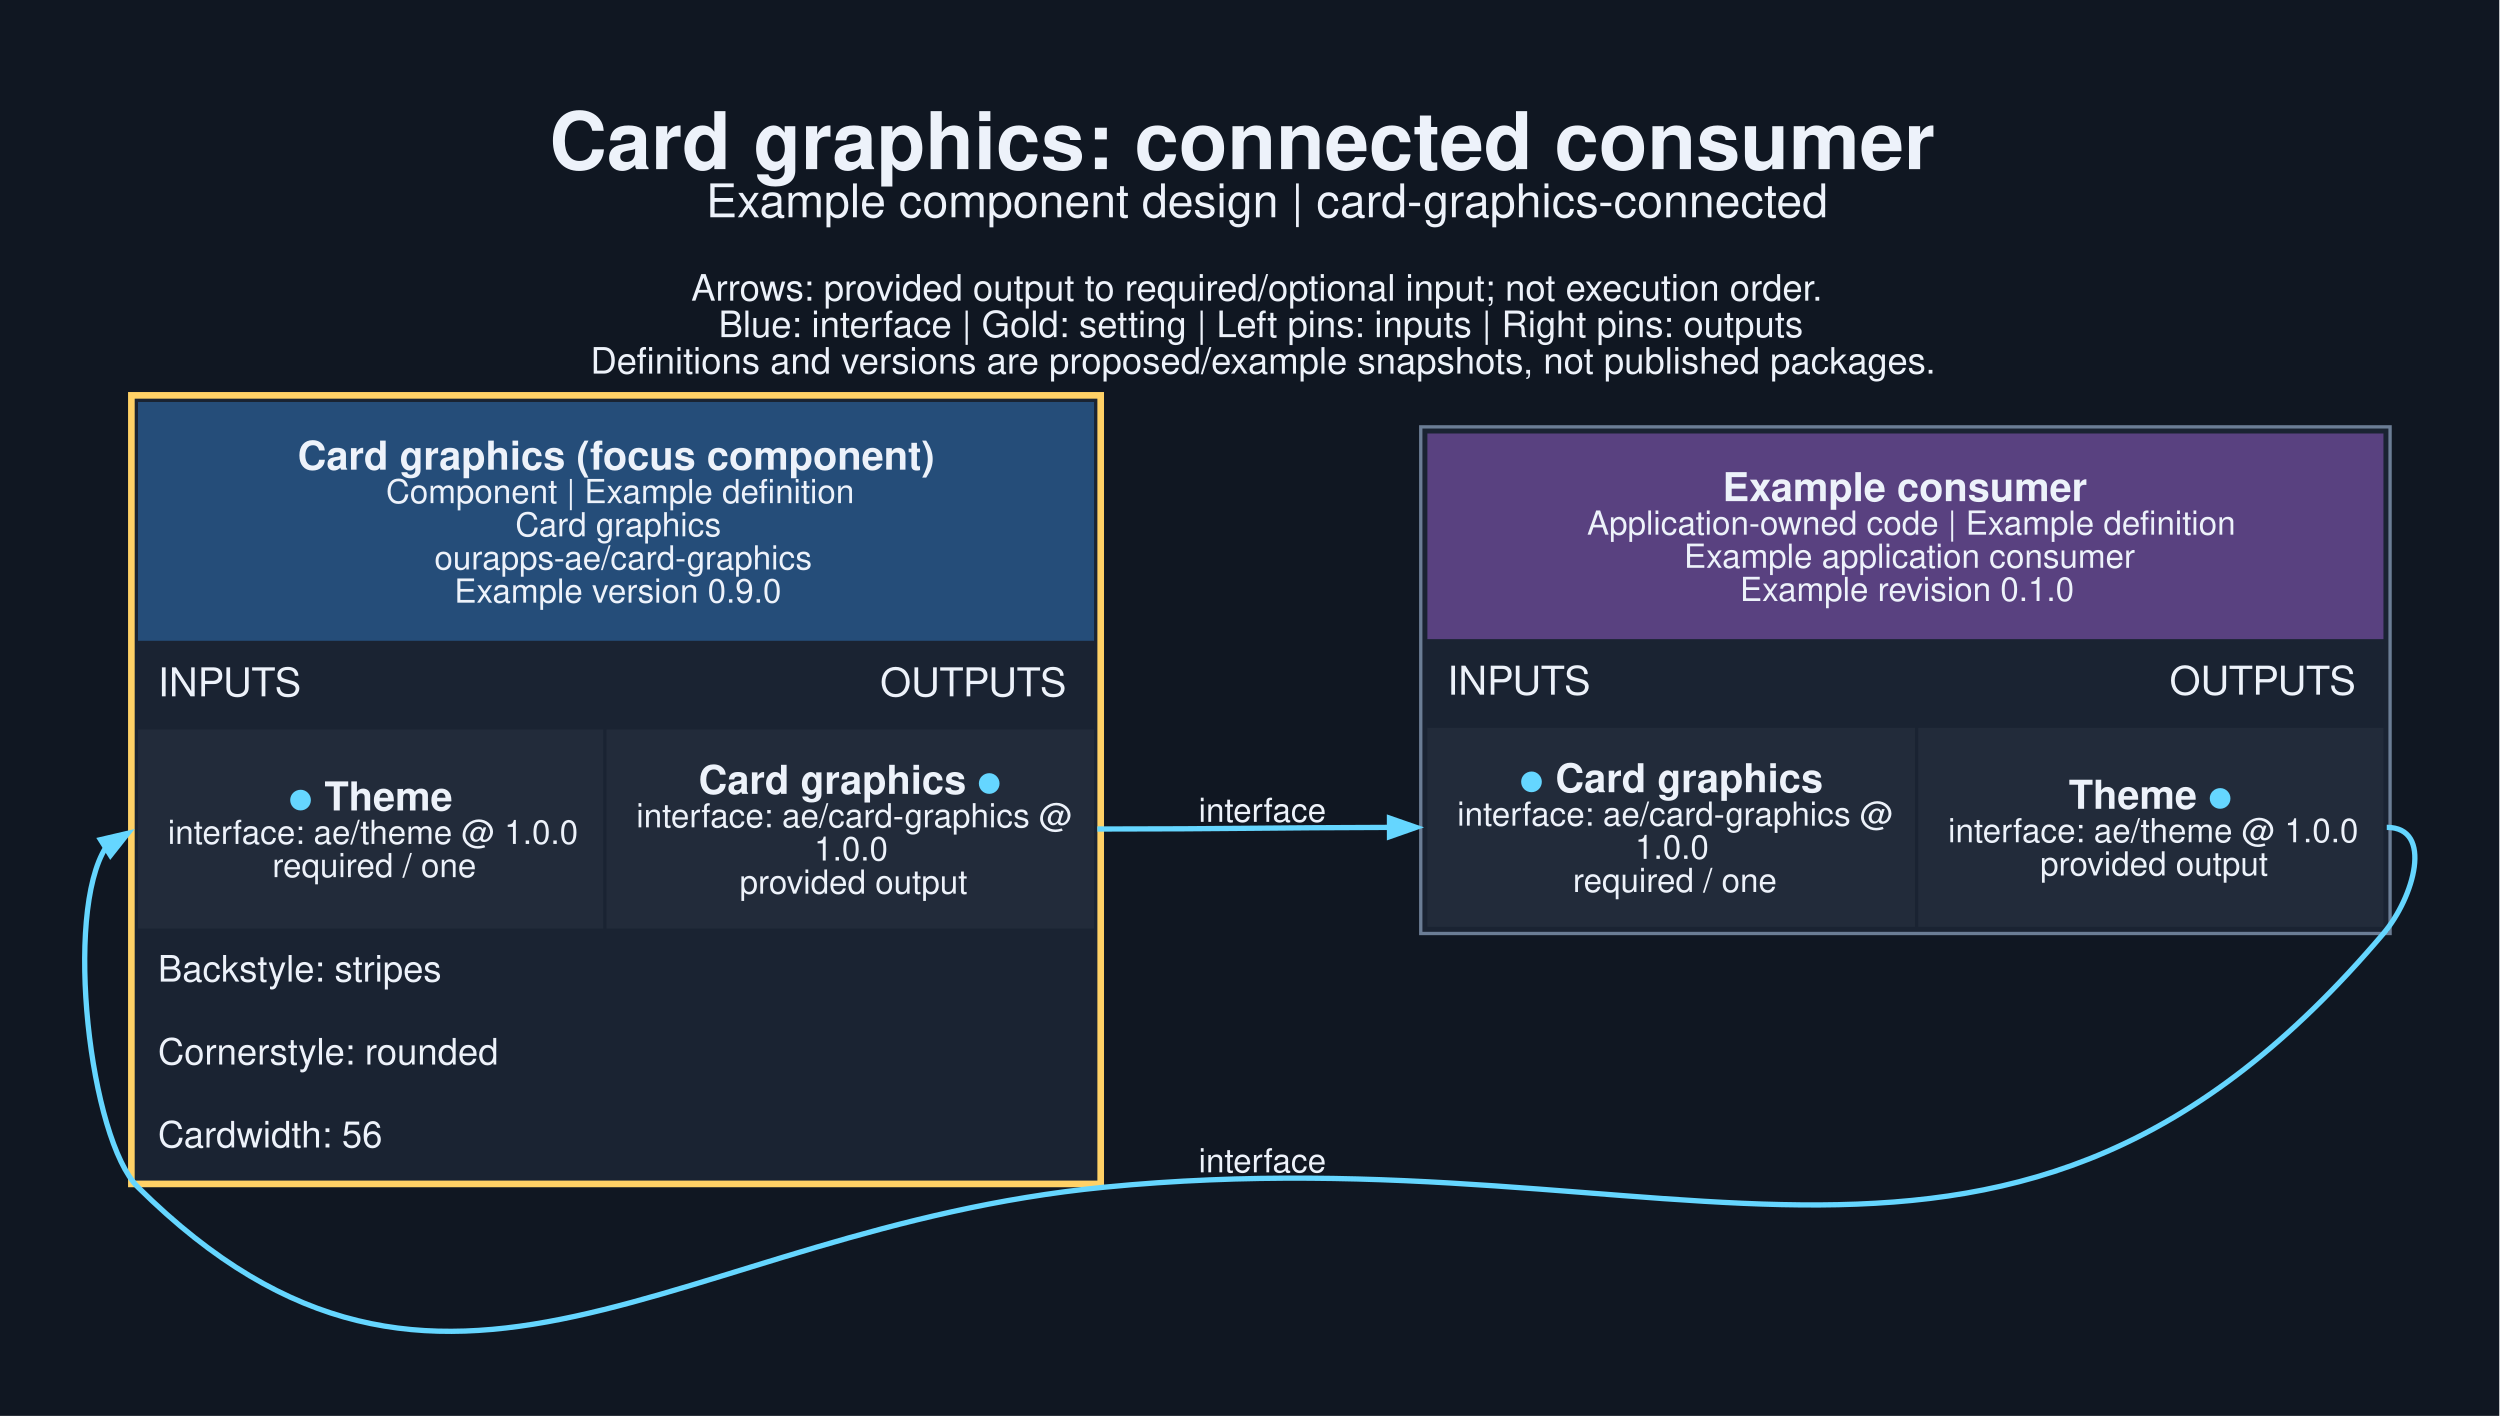
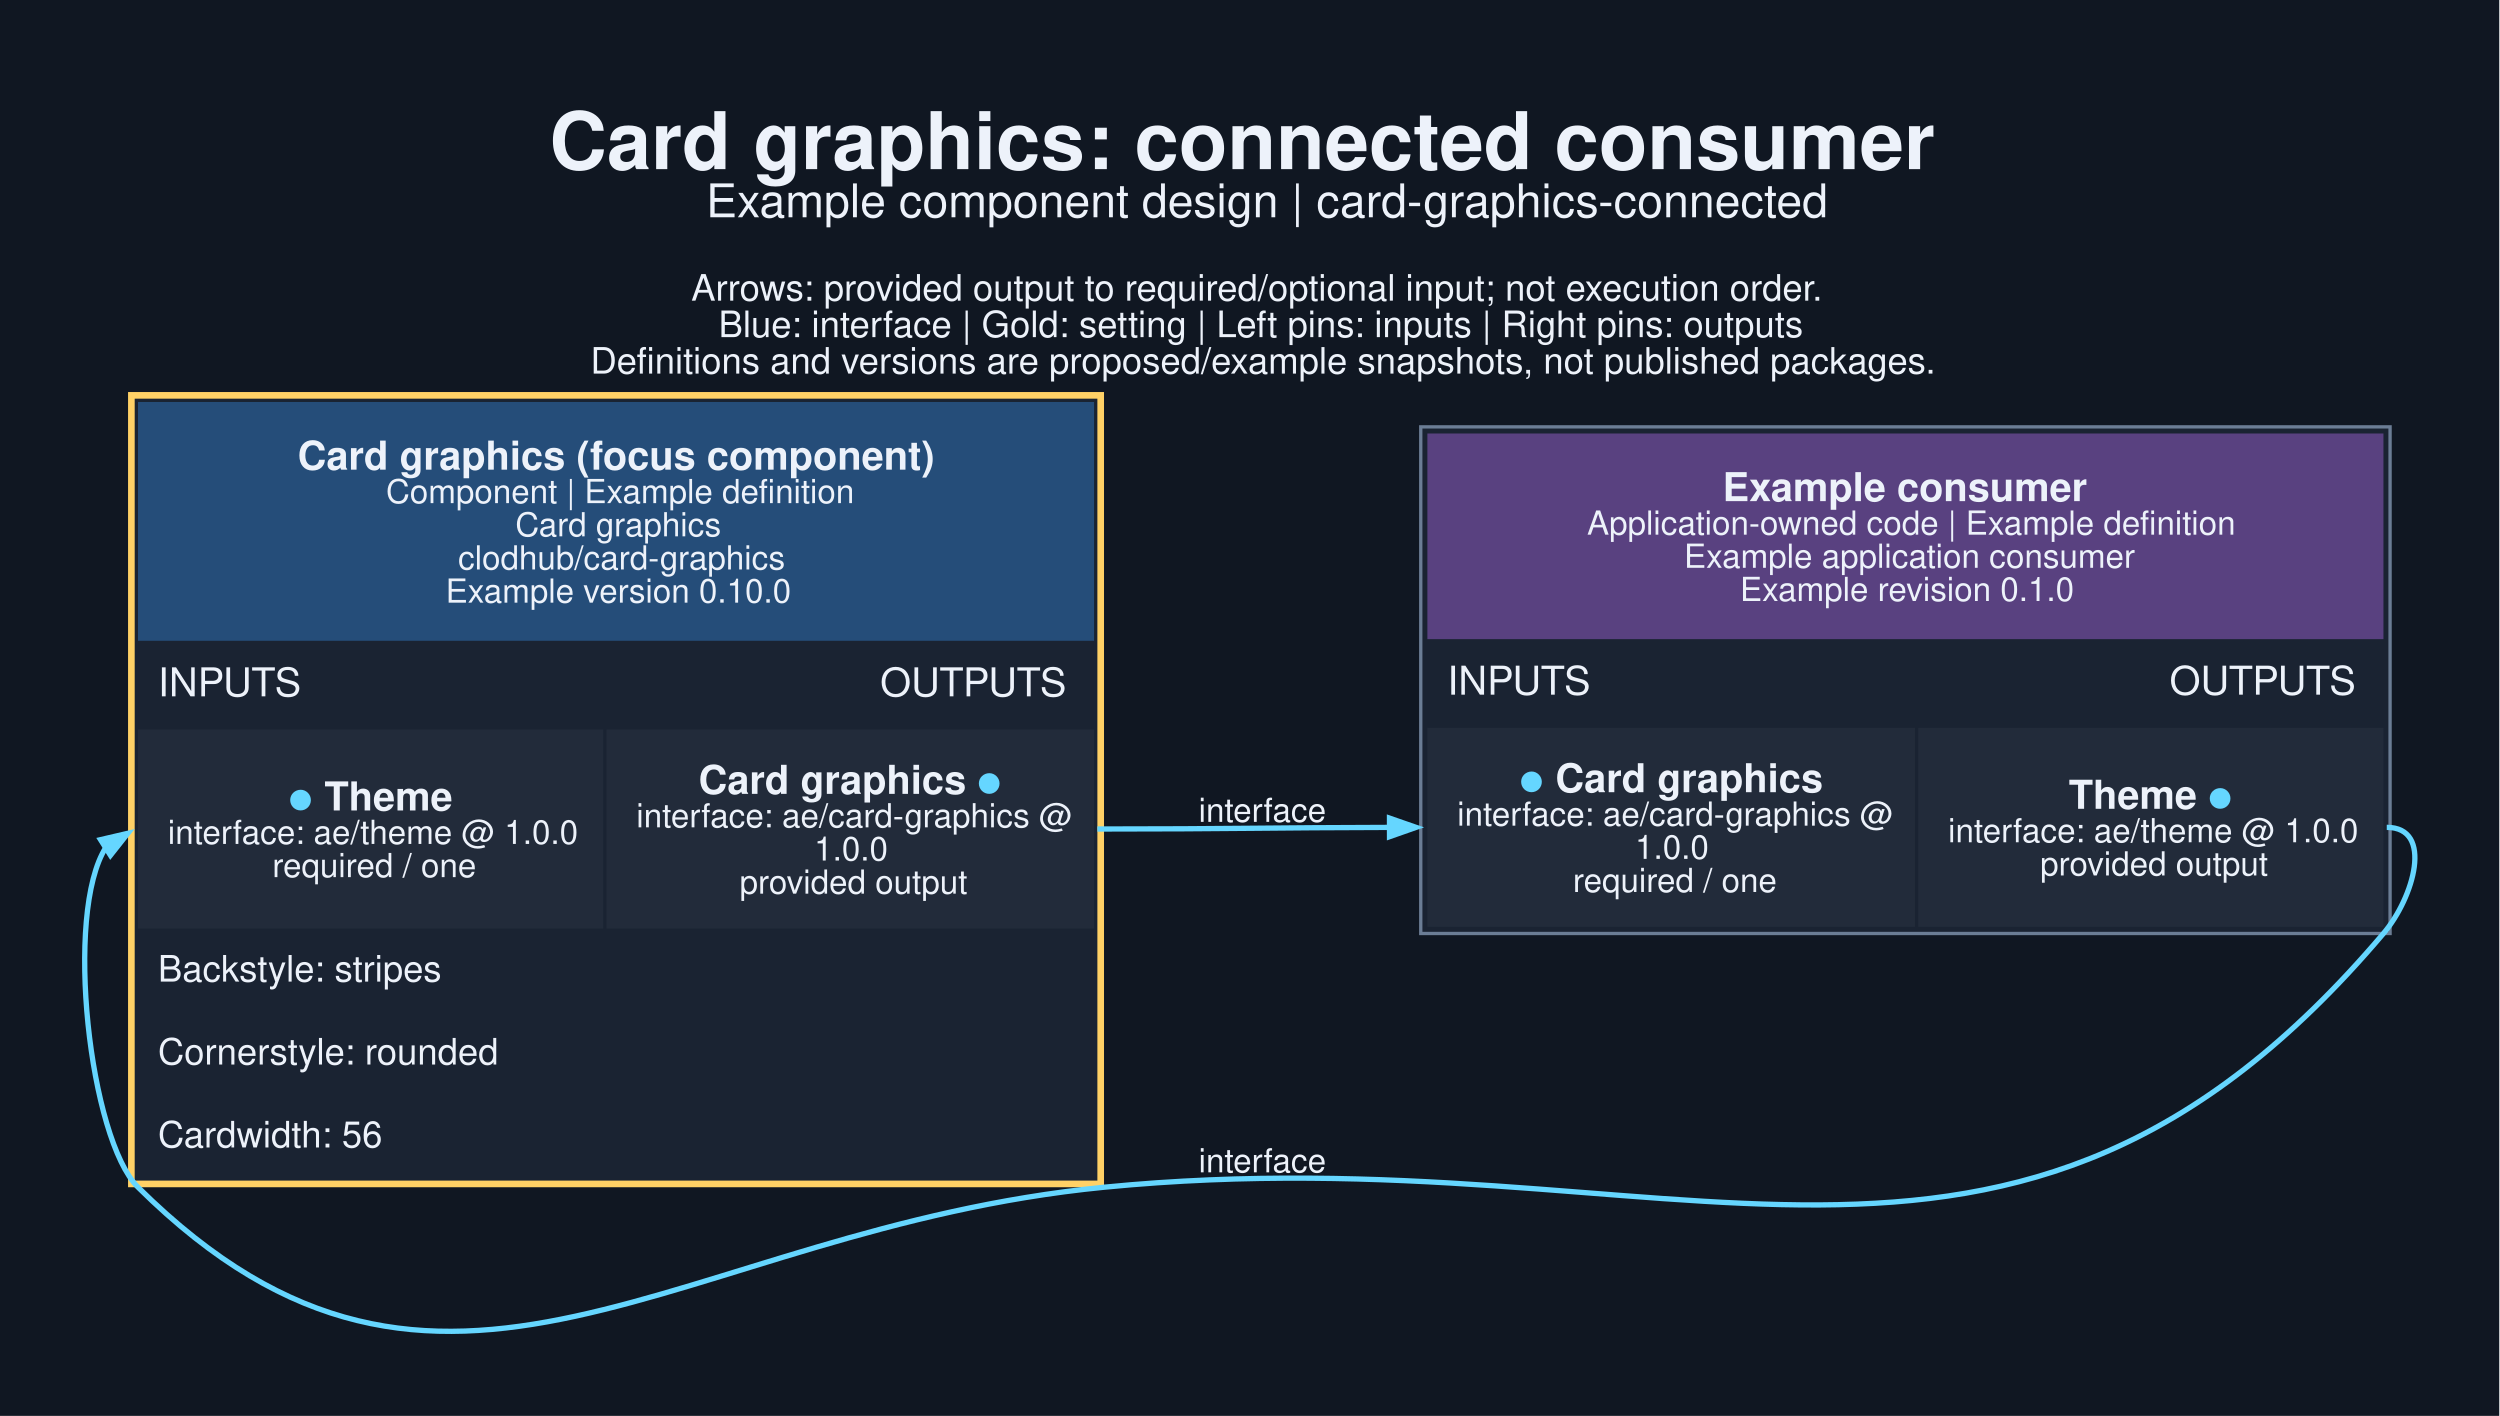
<svg xmlns="http://www.w3.org/2000/svg" width="1005pt" height="569pt" viewBox="0.00 0.00 1005.00 569.00">
  <g id="graph0" class="graph" transform="scale(1.33333 1.33333) rotate(0) translate(25.2 401.69)">
    <polygon fill="#101722" stroke="none" points="-25.2,25.2 -25.2,-401.69 728.33,-401.69 728.33,25.2 -25.2,25.2" />
    <text xml:space="preserve" text-anchor="start" x="140.44" y="-350.69" font-family="Helvetica,sans-Serif" font-weight="bold" font-size="24.00" fill="#edf2fa">Card graphics: connected consumer</text>
    <text xml:space="preserve" text-anchor="start" x="187.69" y="-336.19" font-family="Helvetica,sans-Serif" font-size="14.00" fill="#edf2fa">Example component design | card-graphics-connected</text>
    <text xml:space="preserve" text-anchor="start" x="183.19" y="-311.04" font-family="Helvetica,sans-Serif" font-size="11.00" fill="#edf2fa">Arrows: provided output to required/optional input; not execution order.</text>
    <text xml:space="preserve" text-anchor="start" x="191.44" y="-300.04" font-family="Helvetica,sans-Serif" font-size="11.00" fill="#edf2fa">Blue: interface | Gold: setting | Left pins: inputs | Right pins: outputs</text>
    <text xml:space="preserve" text-anchor="start" x="152.82" y="-289.04" font-family="Helvetica,sans-Serif" font-size="11.00" fill="#edf2fa">Definitions and versions are proposed/example snapshots, not published packages.</text>
    <g id="node1" class="node">
      <polygon fill="#1a2332" stroke="none" points="13.41,-43.74 13.41,-283.49 307.66,-283.49 307.66,-43.74 13.41,-43.74" />
      <polygon fill="#254d79" stroke="none" points="16.41,-208.49 16.41,-280.49 304.66,-280.49 304.66,-208.49 16.41,-208.49" />
      <text xml:space="preserve" text-anchor="start" x="64.53" y="-260.09" font-family="Helvetica,sans-Serif" font-weight="bold" font-size="12.00" fill="#edf2fa">Card graphics (focus component)</text>
      <text xml:space="preserve" text-anchor="start" x="91.16" y="-249.99" font-family="Helvetica,sans-Serif" font-size="10.00" fill="#edf2fa">Component | Example definition</text>
      <text xml:space="preserve" text-anchor="start" x="130.16" y="-239.99" font-family="Helvetica,sans-Serif" font-size="10.00" fill="#edf2fa">Card graphics</text>
-       <text xml:space="preserve" text-anchor="start" x="105.78" y="-229.99" font-family="Helvetica,sans-Serif" font-size="10.00" fill="#edf2fa">ourapps-ae/card-graphics</text>
-       <text xml:space="preserve" text-anchor="start" x="111.78" y="-219.99" font-family="Helvetica,sans-Serif" font-size="10.00" fill="#edf2fa">Example version 0.9.0</text>
+       <text xml:space="preserve" text-anchor="start" x="112.91" y="-229.99" font-family="Helvetica,sans-Serif" font-size="10.00" fill="#edf2fa">clodhub/card-graphics</text>
+       <text xml:space="preserve" text-anchor="start" x="109.16" y="-219.99" font-family="Helvetica,sans-Serif" font-size="10.00" fill="#edf2fa">Example version 0.10.0</text>
      <text xml:space="preserve" text-anchor="start" x="22.41" y="-191.74" font-family="Helvetica,sans-Serif" font-size="12.00" fill="#edf2fa">INPUTS</text>
      <text xml:space="preserve" text-anchor="start" x="240.16" y="-191.74" font-family="Helvetica,sans-Serif" font-size="12.00" fill="#edf2fa">OUTPUTS</text>
      <polygon fill="#222b3a" stroke="none" points="16.41,-121.74 16.41,-181.74 156.66,-181.74 156.66,-121.74 16.41,-121.74" />
      <text xml:space="preserve" text-anchor="start" x="61.78" y="-157.34" font-family="Helvetica,sans-Serif" font-weight="bold" font-size="12.00" fill="#65d6ff">●</text>
      <text xml:space="preserve" text-anchor="start" x="69.28" y="-157.34" font-family="Helvetica,sans-Serif" font-weight="bold" font-size="12.00" fill="#edf2fa"> Theme</text>
      <text xml:space="preserve" text-anchor="start" x="25.41" y="-147.24" font-family="Helvetica,sans-Serif" font-size="10.00" fill="#edf2fa">interface: ae/theme @ 1.0.0</text>
      <text xml:space="preserve" text-anchor="start" x="56.91" y="-137.24" font-family="Helvetica,sans-Serif" font-size="10.00" fill="#edf2fa">required / one</text>
      <polygon fill="#222b3a" stroke="none" points="157.66,-121.74 157.66,-181.74 304.66,-181.74 304.66,-121.74 157.66,-121.74" />
      <text xml:space="preserve" text-anchor="start" x="185.41" y="-162.34" font-family="Helvetica,sans-Serif" font-weight="bold" font-size="12.00" fill="#edf2fa">Card graphics </text>
      <text xml:space="preserve" text-anchor="start" x="269.41" y="-162.34" font-family="Helvetica,sans-Serif" font-weight="bold" font-size="12.00" fill="#65d6ff">●</text>
      <text xml:space="preserve" text-anchor="start" x="166.66" y="-152.24" font-family="Helvetica,sans-Serif" font-size="10.00" fill="#edf2fa">interface: ae/card-graphics @</text>
      <text xml:space="preserve" text-anchor="start" x="220.28" y="-142.24" font-family="Helvetica,sans-Serif" font-size="10.00" fill="#edf2fa">1.0.0</text>
      <text xml:space="preserve" text-anchor="start" x="197.78" y="-132.24" font-family="Helvetica,sans-Serif" font-size="10.00" fill="#edf2fa">provided output</text>
      <text xml:space="preserve" text-anchor="start" x="22.41" y="-105.74" font-family="Helvetica,sans-Serif" font-size="11.00" fill="#edf2fa">Backstyle: stripes</text>
      <text xml:space="preserve" text-anchor="start" x="22.41" y="-80.74" font-family="Helvetica,sans-Serif" font-size="11.00" fill="#edf2fa">Cornerstyle: rounded</text>
      <text xml:space="preserve" text-anchor="start" x="22.41" y="-55.74" font-family="Helvetica,sans-Serif" font-size="11.00" fill="#edf2fa">Cardwidth: 56</text>
      <polygon fill="none" stroke="#ffd166" stroke-width="2" points="14.41,-44.74 14.41,-282.49 306.66,-282.49 306.66,-44.74 14.41,-44.74" />
    </g>
    <g id="node2" class="node">
      <polygon fill="#1a2332" stroke="none" points="403.16,-120.24 403.16,-272.99 695.41,-272.99 695.41,-120.24 403.16,-120.24" />
      <polygon fill="#594180" stroke="none" points="405.16,-208.99 405.16,-270.99 693.41,-270.99 693.41,-208.99 405.16,-208.99" />
      <text xml:space="preserve" text-anchor="start" x="494.16" y="-250.59" font-family="Helvetica,sans-Serif" font-weight="bold" font-size="12.00" fill="#edf2fa">Example consumer</text>
      <text xml:space="preserve" text-anchor="start" x="453.28" y="-240.49" font-family="Helvetica,sans-Serif" font-size="10.00" fill="#edf2fa">Application-owned code | Example definition</text>
      <text xml:space="preserve" text-anchor="start" x="482.53" y="-230.49" font-family="Helvetica,sans-Serif" font-size="10.00" fill="#edf2fa">Example application consumer</text>
      <text xml:space="preserve" text-anchor="start" x="499.41" y="-220.49" font-family="Helvetica,sans-Serif" font-size="10.00" fill="#edf2fa">Example revision 0.1.0</text>
      <text xml:space="preserve" text-anchor="start" x="411.16" y="-192.24" font-family="Helvetica,sans-Serif" font-size="12.00" fill="#edf2fa">INPUTS</text>
      <text xml:space="preserve" text-anchor="start" x="628.91" y="-192.24" font-family="Helvetica,sans-Serif" font-size="12.00" fill="#edf2fa">OUTPUTS</text>
      <polygon fill="#222b3a" stroke="none" points="405.16,-122.24 405.16,-182.24 552.16,-182.24 552.16,-122.24 405.16,-122.24" />
      <text xml:space="preserve" text-anchor="start" x="432.91" y="-162.84" font-family="Helvetica,sans-Serif" font-weight="bold" font-size="12.00" fill="#65d6ff">●</text>
      <text xml:space="preserve" text-anchor="start" x="440.41" y="-162.84" font-family="Helvetica,sans-Serif" font-weight="bold" font-size="12.00" fill="#edf2fa"> Card graphics</text>
      <text xml:space="preserve" text-anchor="start" x="414.16" y="-152.74" font-family="Helvetica,sans-Serif" font-size="10.00" fill="#edf2fa">interface: ae/card-graphics @</text>
      <text xml:space="preserve" text-anchor="start" x="467.78" y="-142.74" font-family="Helvetica,sans-Serif" font-size="10.00" fill="#edf2fa">1.0.0</text>
      <text xml:space="preserve" text-anchor="start" x="449.03" y="-132.74" font-family="Helvetica,sans-Serif" font-size="10.00" fill="#edf2fa">required / one</text>
      <polygon fill="#222b3a" stroke="none" points="553.16,-122.24 553.16,-182.24 693.41,-182.24 693.41,-122.24 553.16,-122.24" />
      <text xml:space="preserve" text-anchor="start" x="598.53" y="-157.84" font-family="Helvetica,sans-Serif" font-weight="bold" font-size="12.00" fill="#edf2fa">Theme </text>
      <text xml:space="preserve" text-anchor="start" x="640.53" y="-157.84" font-family="Helvetica,sans-Serif" font-weight="bold" font-size="12.00" fill="#65d6ff">●</text>
      <text xml:space="preserve" text-anchor="start" x="562.16" y="-147.74" font-family="Helvetica,sans-Serif" font-size="10.00" fill="#edf2fa">interface: ae/theme @ 1.0.0</text>
      <text xml:space="preserve" text-anchor="start" x="589.91" y="-137.74" font-family="Helvetica,sans-Serif" font-size="10.00" fill="#edf2fa">provided output</text>
      <polygon fill="none" stroke="#6b7d95" points="403.16,-120.24 403.16,-272.99 695.41,-272.99 695.41,-120.24 403.16,-120.24" />
    </g>
    <g id="edge1" class="edge">
      <path fill="none" stroke="#65d6ff" stroke-width="1.6" d="M305.66,-151.74C345.85,-151.74 358.36,-152.16 394.01,-152.23" />
      <polygon fill="#65d6ff" stroke="#65d6ff" stroke-width="1.6" points="393.73,-155.03 401.74,-152.24 393.74,-149.43 393.73,-155.03" />
      <text xml:space="preserve" text-anchor="middle" x="355.41" y="-153.9" font-family="Helvetica,sans-Serif" font-size="10.00" fill="#edf2fa">interface</text>
    </g>
    <g id="edge2" class="edge">
      <path fill="none" stroke="#65d6ff" stroke-width="1.6" d="M694.41,-152.24C708.64,-152.24 702.61,-131.1 693.41,-120.24 580.39,13.09 481.61,-60.83 307.66,-43.74 178.83,-31.09 108.36,47.36 16.41,-43.74 1.89,-58.13 -6.03,-126.33 6.76,-146.26" />
      <polygon fill="#65d6ff" stroke="#65d6ff" stroke-width="1.6" points="5.11,-148.53 13.36,-150.45 8.1,-143.8 5.11,-148.53" />
      <text xml:space="preserve" text-anchor="middle" x="355.41" y="-48.23" font-family="Helvetica,sans-Serif" font-size="10.00" fill="#edf2fa">interface</text>
    </g>
  </g>
</svg>
